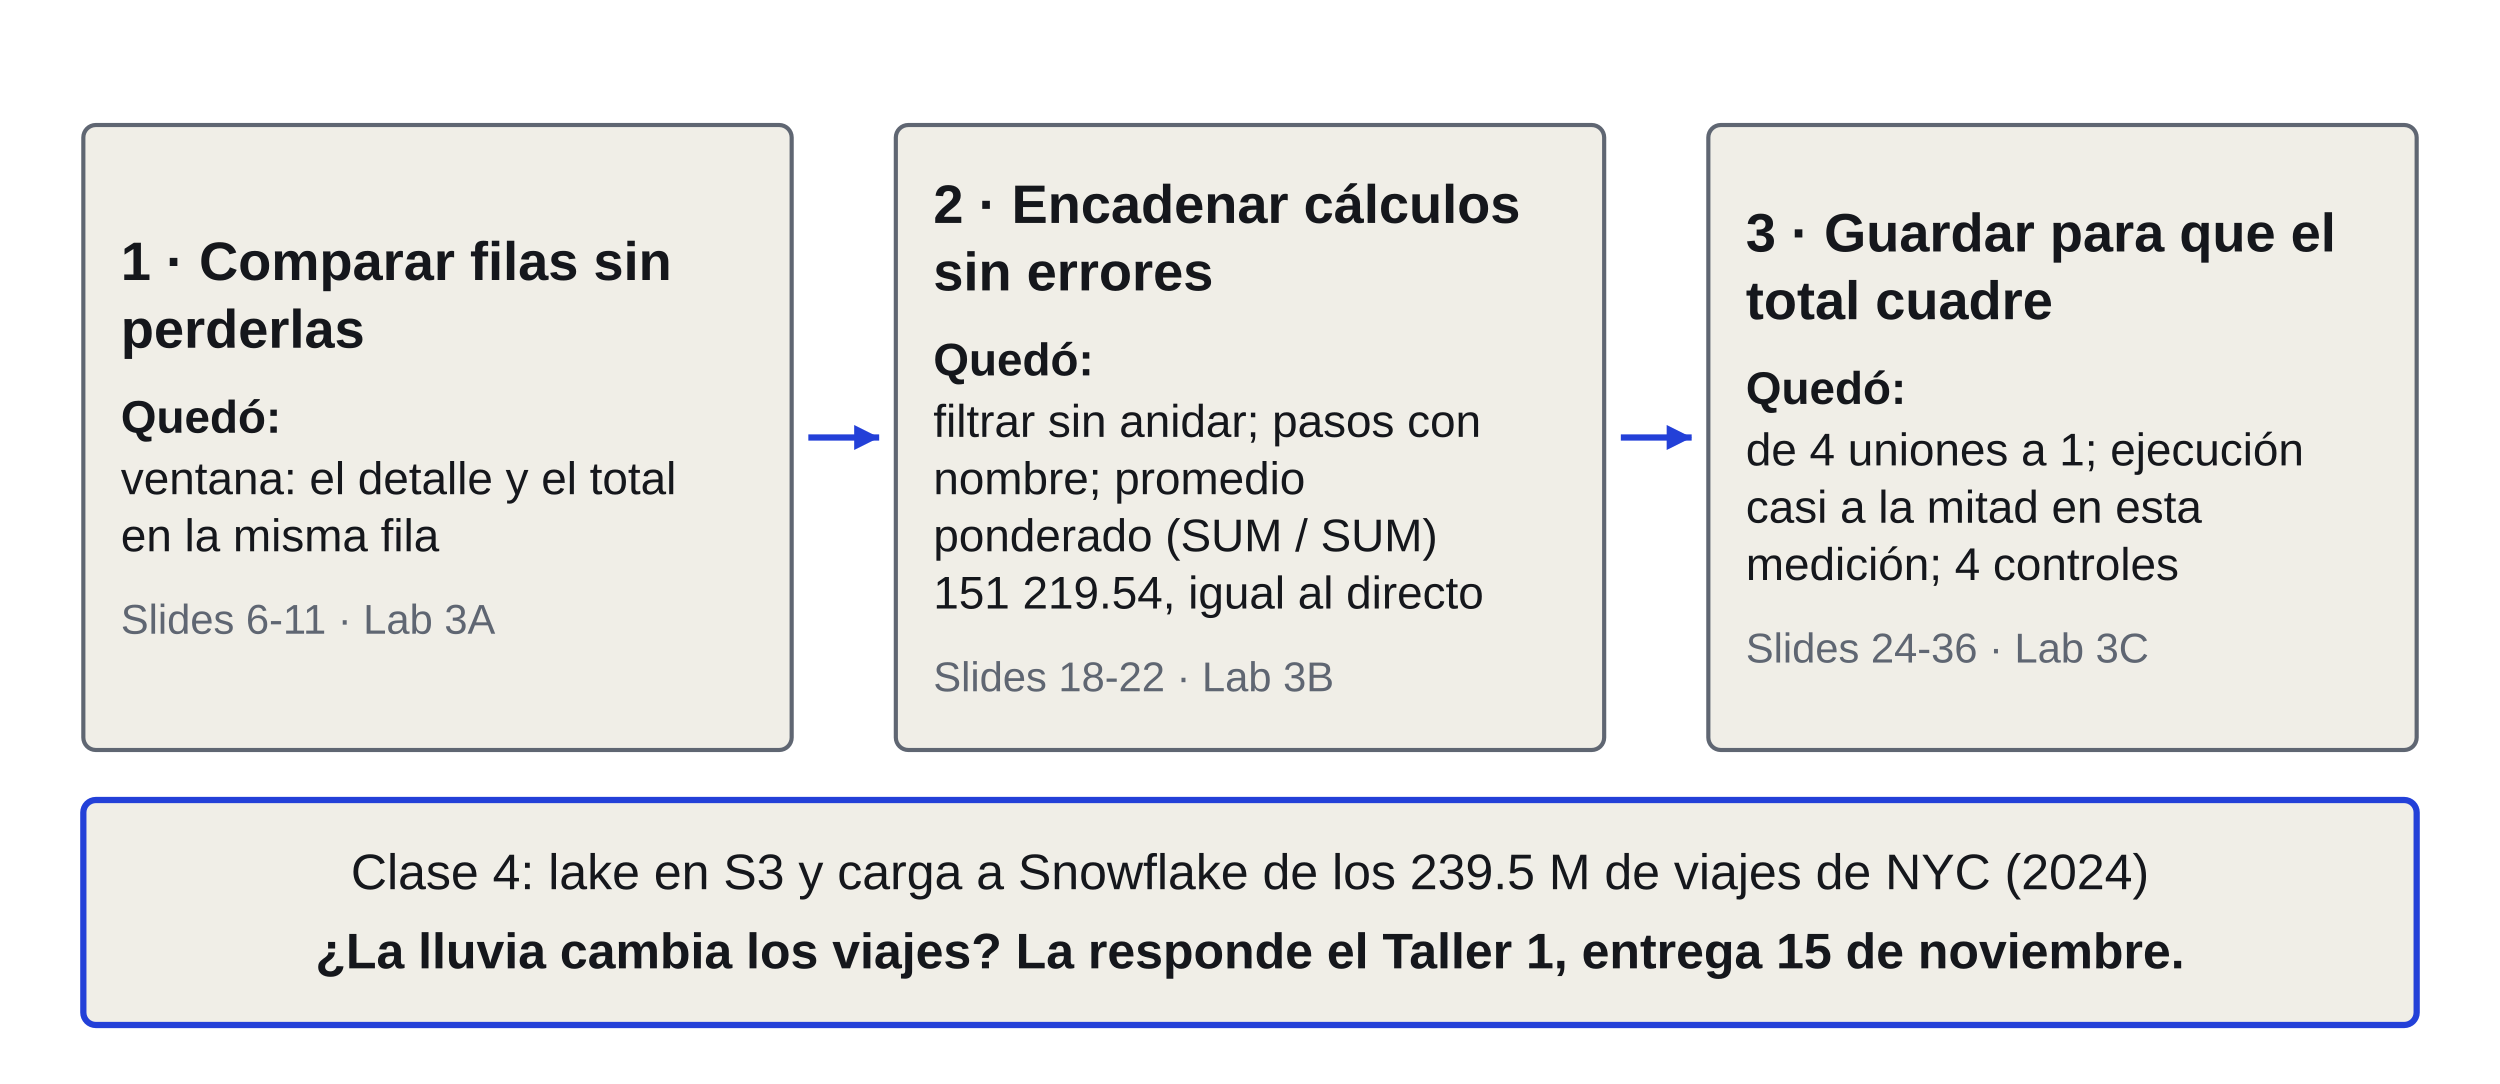
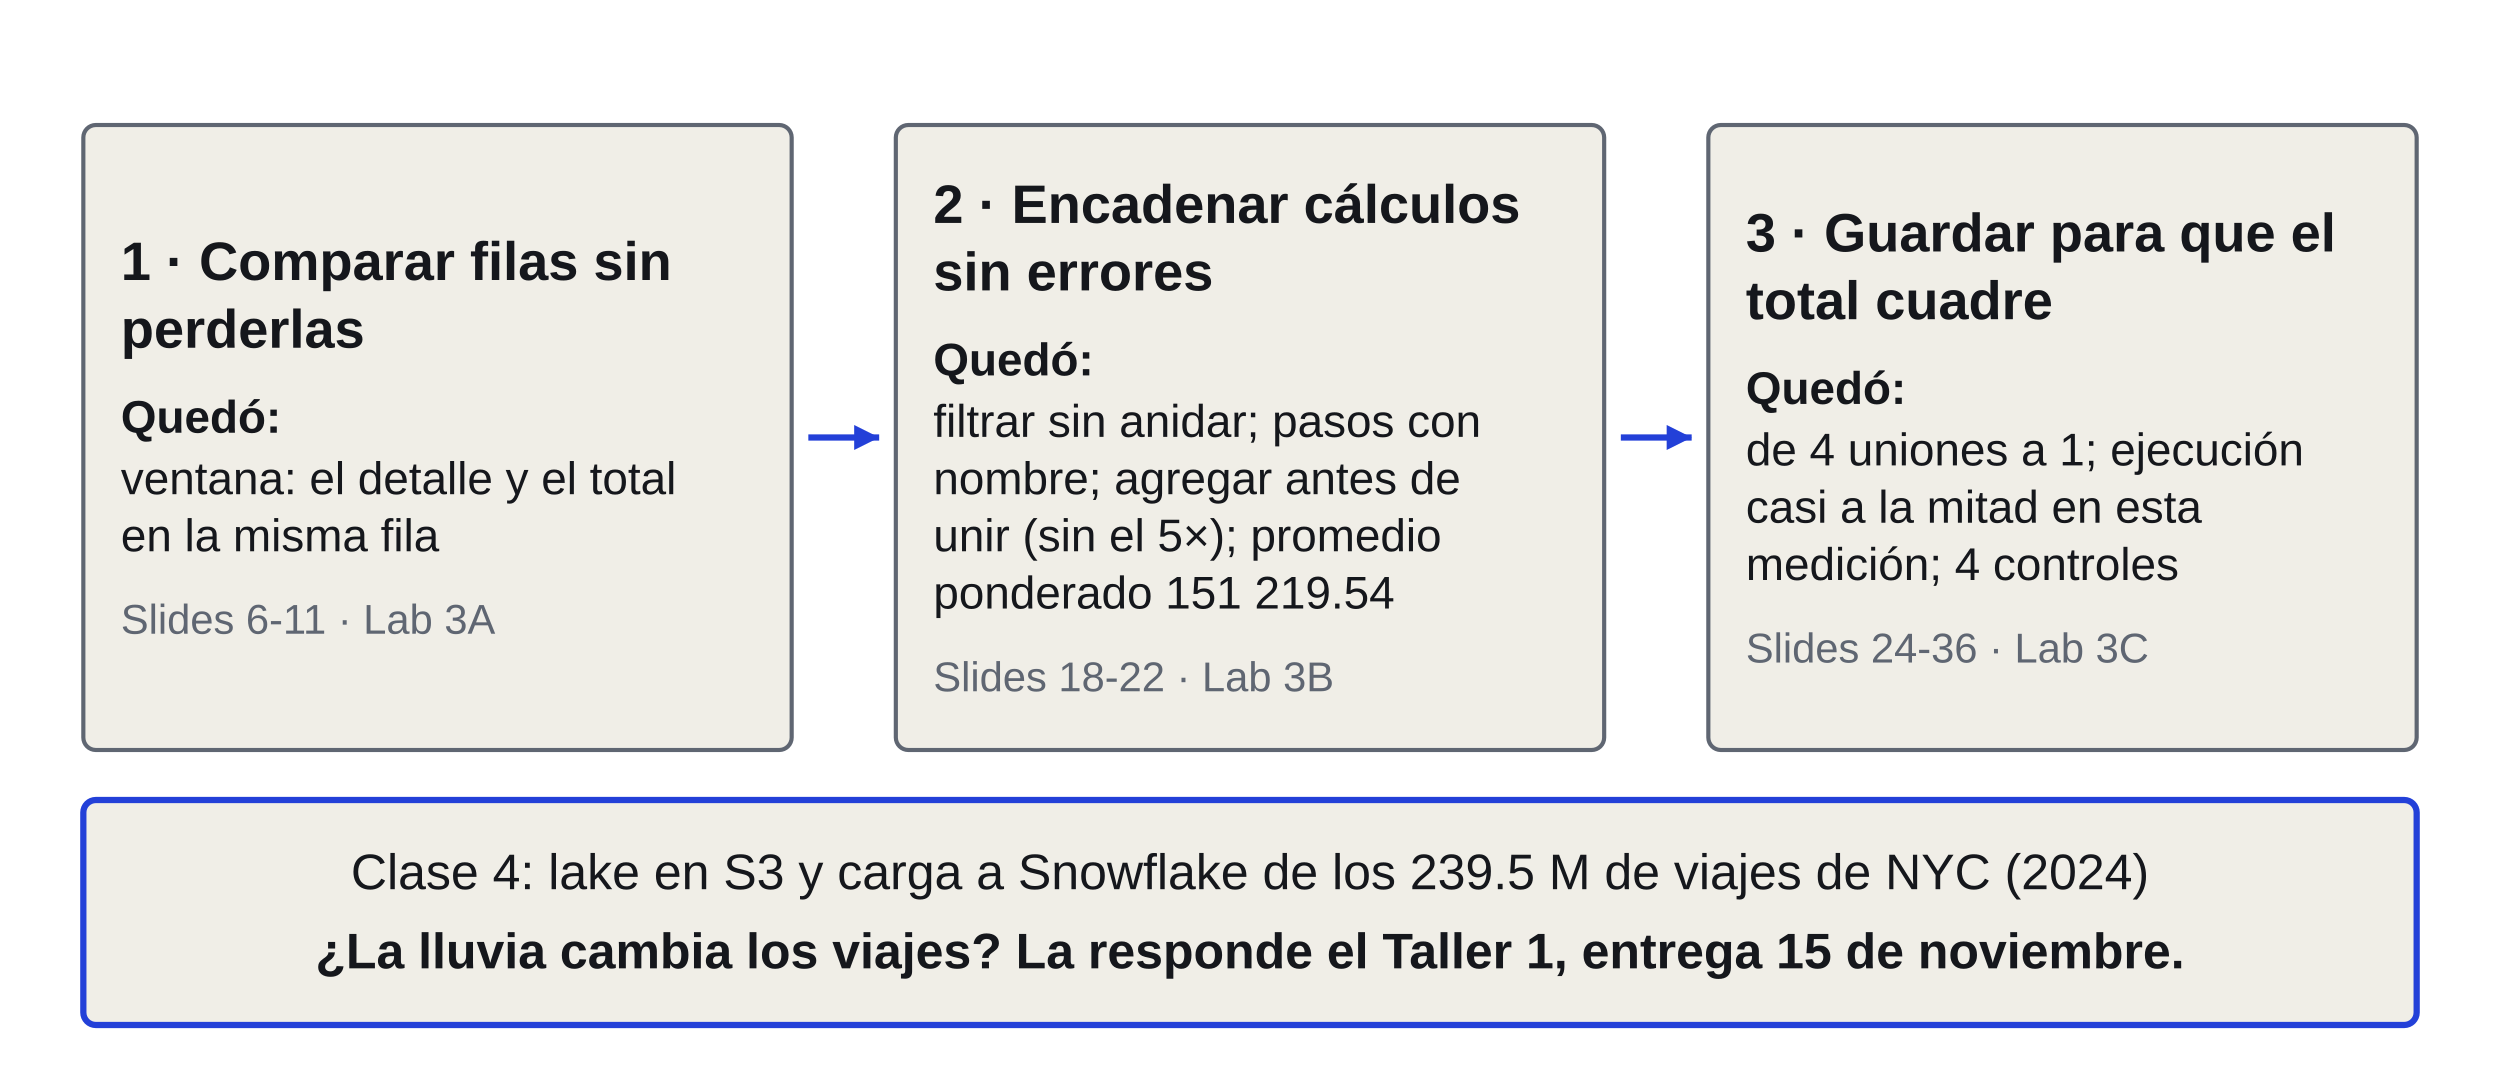
<svg xmlns="http://www.w3.org/2000/svg" viewBox="0 0 1200 520" font-family="Helvetica Neue, Arial, sans-serif">
  <defs>
    <marker id="m_acento" markerUnits="userSpaceOnUse" markerWidth="12" markerHeight="12" refX="12" refY="6" orient="auto">
      <path d="M0,0 L12,6 L0,12 Z" fill="#2340D8" />
    </marker>
    <marker id="m_gris" markerUnits="userSpaceOnUse" markerWidth="12" markerHeight="12" refX="12" refY="6" orient="auto">
      <path d="M0,0 L12,6 L0,12 Z" fill="#5F6672" />
    </marker>
    <marker id="m_ink" markerUnits="userSpaceOnUse" markerWidth="12" markerHeight="12" refX="12" refY="6" orient="auto">
      <path d="M0,0 L12,6 L0,12 Z" fill="#15171C" />
    </marker>
  </defs>
  <rect x="40" y="60" width="340" height="300" rx="6" fill="#F0EEE7" stroke="#5F6672" stroke-width="2" />
  <text x="58" y="134.4" font-size="26" fill="#15171C" font-weight="700">1 · Comparar filas sin</text>
  <text x="58" y="166.9" font-size="26" fill="#15171C" font-weight="700">perderlas</text>
  <text x="58" y="207.7" font-size="22" fill="#15171C" font-weight="700">Quedó:</text>
  <text x="58" y="237.2" font-size="22" fill="#15171C">ventana: el detalle y el total</text>
  <text x="58" y="264.6" font-size="22" fill="#15171C">en la misma fila</text>
  <text x="58" y="304.2" font-size="20" fill="#5F6672">Slides 6-11 · Lab 3A</text>
  <rect x="430" y="60" width="340" height="300" rx="6" fill="#F0EEE7" stroke="#5F6672" stroke-width="2" />
  <text x="448" y="107.0" font-size="26" fill="#15171C" font-weight="700">2 · Encadenar cálculos</text>
  <text x="448" y="139.4" font-size="26" fill="#15171C" font-weight="700">sin errores</text>
  <text x="448" y="180.2" font-size="22" fill="#15171C" font-weight="700">Quedó:</text>
  <text x="448" y="209.7" font-size="22" fill="#15171C">filtrar sin anidar; pasos con</text>
-   <text x="448" y="237.2" font-size="22" fill="#15171C">nombre; promedio</text>
-   <text x="448" y="264.6" font-size="22" fill="#15171C">ponderado (SUM / SUM)</text>
-   <text x="448" y="292.1" font-size="22" fill="#15171C">151 219.54, igual al directo</text>
+   <text x="448" y="237.2" font-size="22" fill="#15171C">nombre; agregar antes de</text>
+   <text x="448" y="264.6" font-size="22" fill="#15171C">unir (sin el 5×); promedio</text>
+   <text x="448" y="292.1" font-size="22" fill="#15171C">ponderado 151 219.54</text>
  <text x="448" y="331.8" font-size="20" fill="#5F6672">Slides 18-22 · Lab 3B</text>
  <rect x="820" y="60" width="340" height="300" rx="6" fill="#F0EEE7" stroke="#5F6672" stroke-width="2" />
  <text x="838" y="120.7" font-size="26" fill="#15171C" font-weight="700">3 · Guardar para que el</text>
  <text x="838" y="153.2" font-size="26" fill="#15171C" font-weight="700">total cuadre</text>
  <text x="838" y="193.9" font-size="22" fill="#15171C" font-weight="700">Quedó:</text>
  <text x="838" y="223.4" font-size="22" fill="#15171C">de 4 uniones a 1; ejecución</text>
  <text x="838" y="250.9" font-size="22" fill="#15171C">casi a la mitad en esta</text>
  <text x="838" y="278.4" font-size="22" fill="#15171C">medición; 4 controles</text>
  <text x="838" y="318.0" font-size="20" fill="#5F6672">Slides 24-36 · Lab 3C</text>
  <line x1="388" y1="210" x2="422" y2="210" stroke="#2340D8" stroke-width="3" marker-end="url(#m_acento)" />
  <line x1="778" y1="210" x2="812" y2="210" stroke="#2340D8" stroke-width="3" marker-end="url(#m_acento)" />
  <rect x="40" y="384" width="1120" height="108" rx="6" fill="#F0EEE7" stroke="#2340D8" stroke-width="3" />
  <text x="600.0" y="426.8" font-size="24" fill="#15171C" text-anchor="middle">Clase 4: lake en S3 y carga a Snowflake de los 239.5 M de viajes de NYC (2024)</text>
  <text x="600.0" y="464.8" font-size="24" fill="#15171C" font-weight="700" text-anchor="middle">¿La lluvia cambia los viajes? La responde el Taller 1, entrega 15 de noviembre.</text>
</svg>
